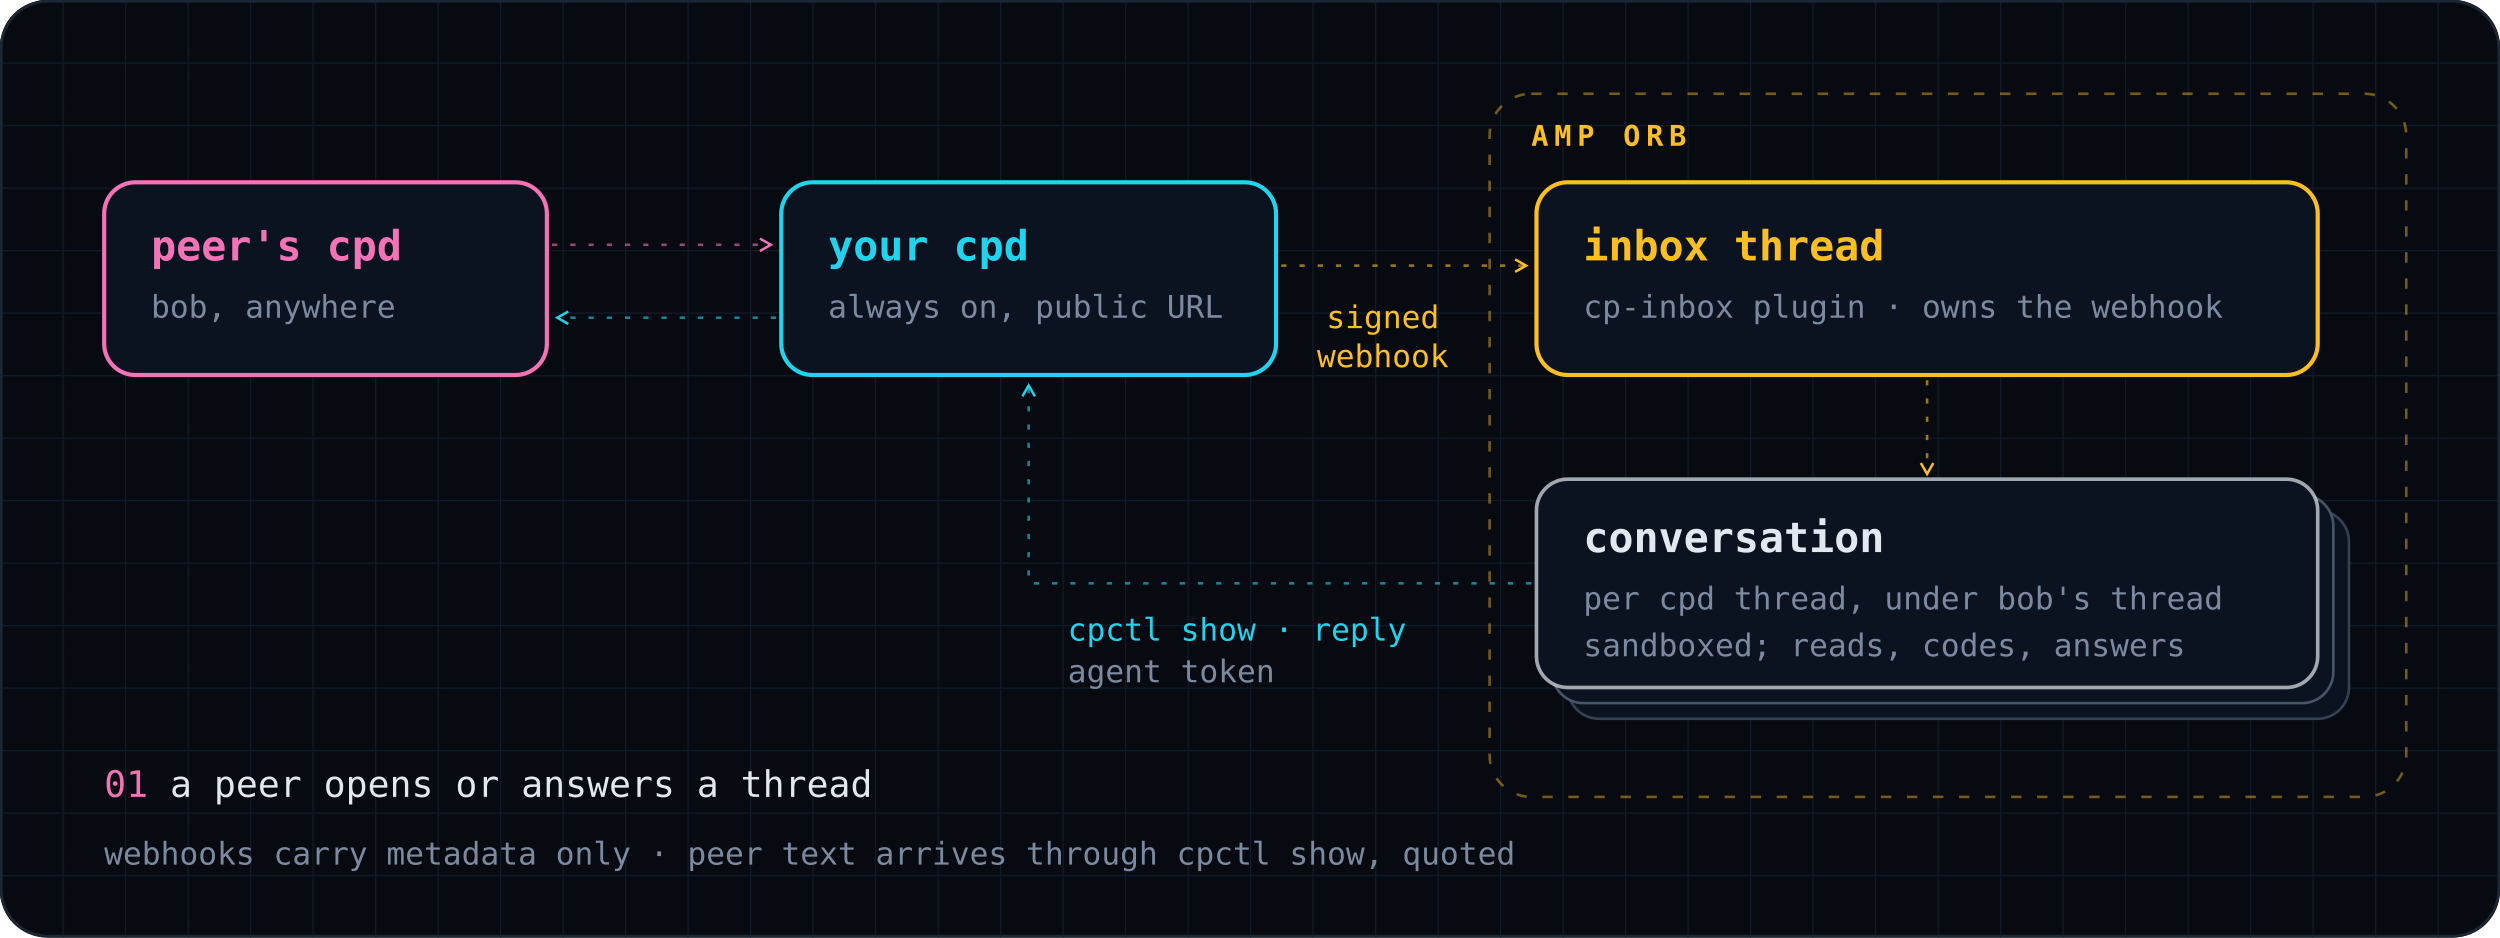
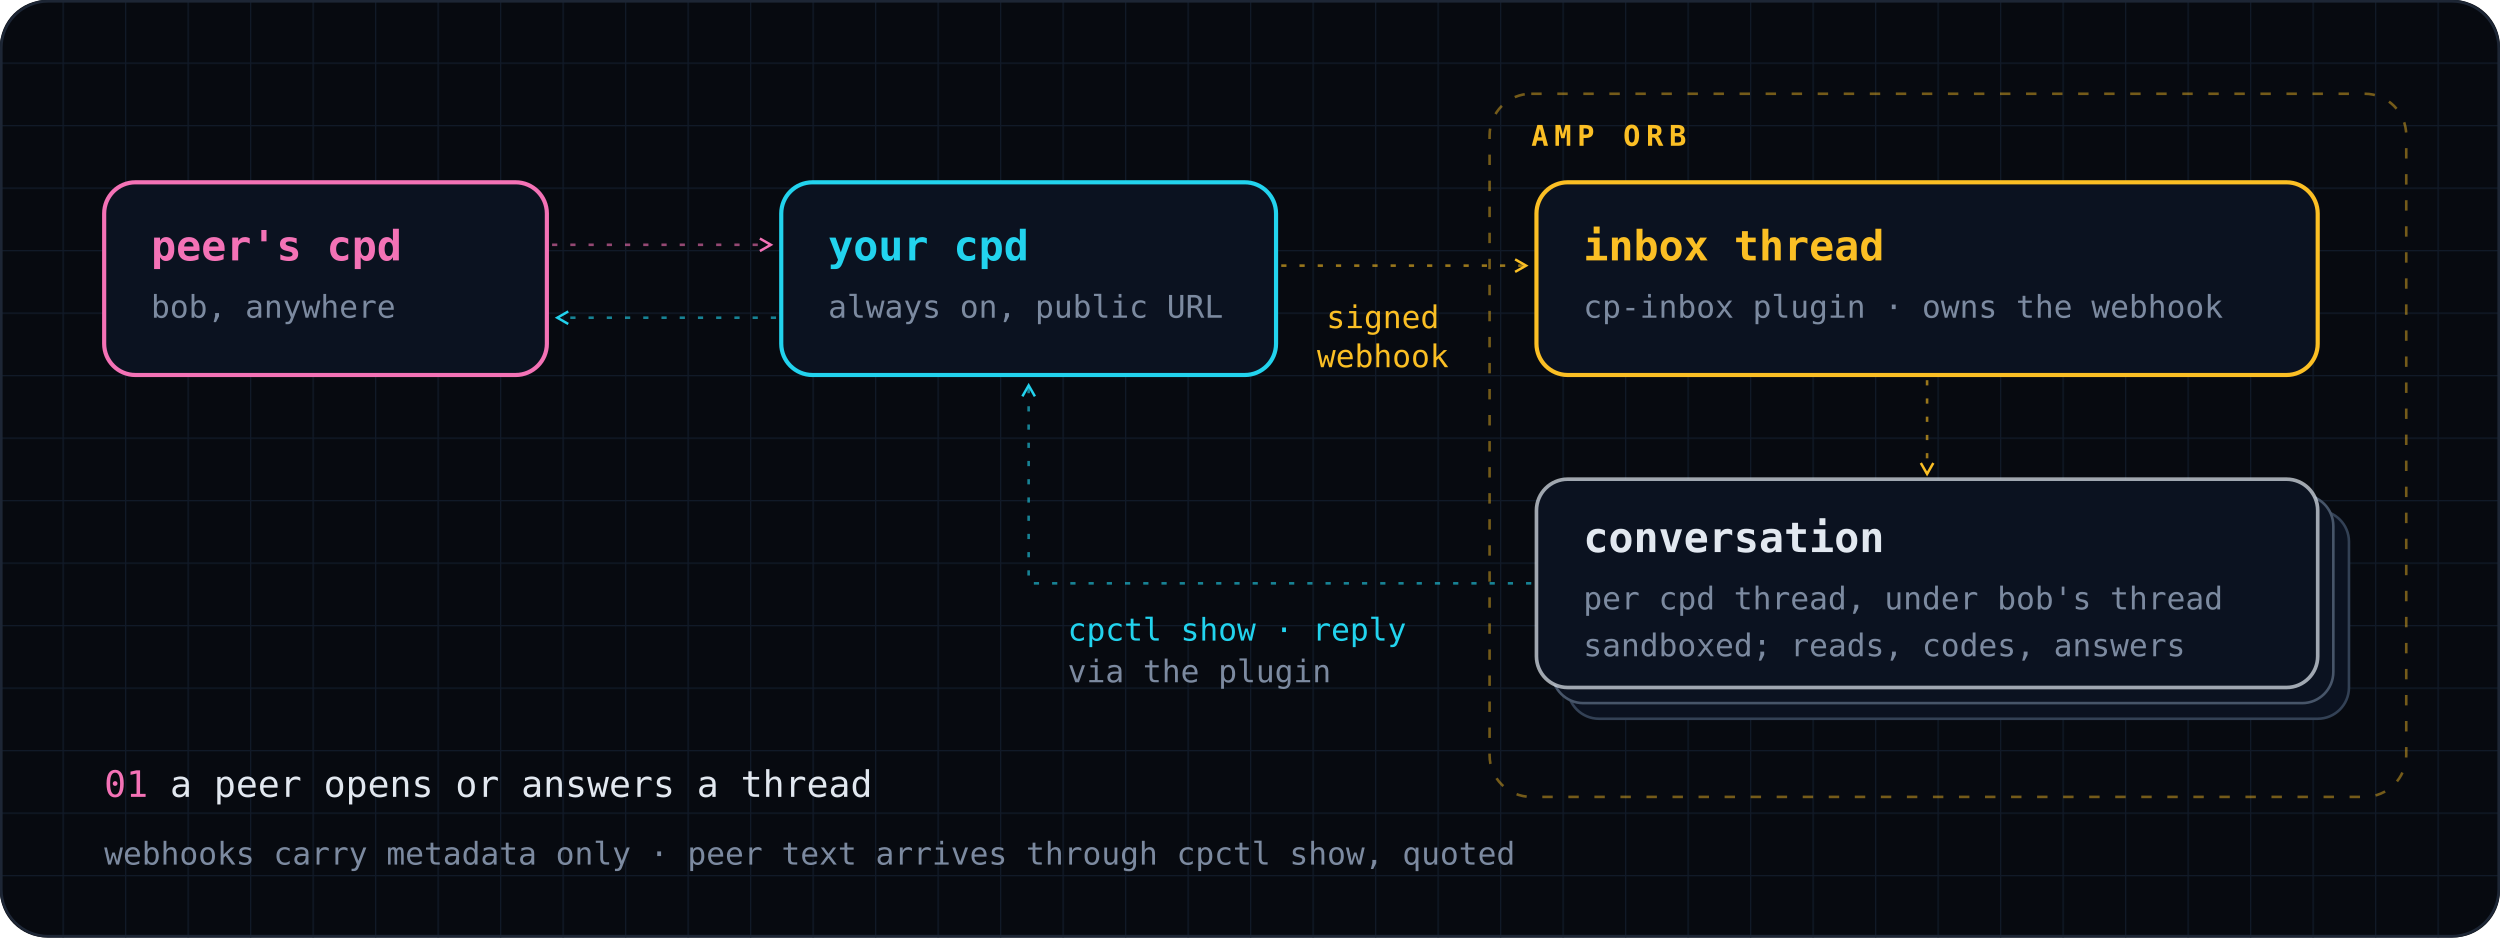
<svg xmlns="http://www.w3.org/2000/svg" width="960" height="360" viewBox="0 0 960 360" role="img" aria-labelledby="t d">
  <defs>
    <pattern id="grid" width="24" height="24" patternUnits="userSpaceOnUse">
      <path d="M24 0H0V24" fill="none" stroke="#111a28" />
    </pattern>
    <filter id="glow" x="-50%" y="-50%" width="200%" height="200%">
      <feGaussianBlur stdDeviation="5" result="b" />
      <feMerge>
        <feMergeNode in="b" />
        <feMergeNode in="SourceGraphic" />
      </feMerge>
    </filter>
    <marker id="mc" viewBox="0 0 10 10" refX="8" refY="5" markerWidth="6" markerHeight="6" orient="auto">
      <path d="M1 1L8 5L1 9" fill="none" stroke="#22d3ee" stroke-width="1.6" />
    </marker>
    <marker id="mp" viewBox="0 0 10 10" refX="8" refY="5" markerWidth="6" markerHeight="6" orient="auto">
      <path d="M1 1L8 5L1 9" fill="none" stroke="#f472b6" stroke-width="1.6" />
    </marker>
    <marker id="ma" viewBox="0 0 10 10" refX="8" refY="5" markerWidth="6" markerHeight="6" orient="auto">
      <path d="M1 1L8 5L1 9" fill="none" stroke="#fbbf24" stroke-width="1.6" />
    </marker>
  </defs>
  <style>
  text{font-family:ui-monospace,SFMono-Regular,Menlo,Consolas,"DejaVu Sans Mono",monospace;fill:#e2e8f0}
  .h{font-size:16px;font-weight:700}.s{font-size:12px;fill:#7c8aa0}.e{font-size:12px}
  .xs{font-size:11px;fill:#7c8aa0;letter-spacing:.2em;font-weight:700}
  .c{fill:#22d3ee}.p{fill:#f472b6}.a{fill:#fbbf24}
  .box{fill:#0b1220}
  .an{animation-duration:10s;animation-iteration-count:infinite;animation-timing-function:ease-in-out}
  @keyframes d1{0%{opacity:0;transform:translateX(0)}2%{opacity:1}13%{opacity:1;transform:translateX(86px)}15%,100%{opacity:0;transform:translateX(86px)}}
  @keyframes d2{0%,15%{opacity:0;transform:translateX(0)}17%{opacity:1}28%{opacity:1;transform:translateX(96px)}30%,100%{opacity:0;transform:translateX(96px)}}
  @keyframes g1{0%,28%{opacity:0}31%{opacity:1}40%,100%{opacity:0}}
  @keyframes d3{0%,33%{opacity:0;transform:translateY(0)}35%{opacity:1}42%{opacity:1;transform:translateY(40px)}44%,100%{opacity:0;transform:translateY(40px)}}
  @keyframes g2{0%,42%{opacity:0}45%{opacity:1}58%,100%{opacity:0}}
  @keyframes d4{0%,57%{opacity:0;transform:translate(0,0)}59%{opacity:1}66%{opacity:1;transform:translate(-178px,0)}72%{opacity:1;transform:translate(-178px,-90px)}74%,100%{opacity:0;transform:translate(-178px,-90px)}}
  @keyframes d5{0%,74%{opacity:0;transform:translateX(0)}76%{opacity:1}87%{opacity:1;transform:translateX(-86px)}89%,100%{opacity:0;transform:translateX(-86px)}}
  @keyframes k1{0%,14%{opacity:1}16%,100%{opacity:0}}
  @keyframes k2{0%,14%{opacity:0}16%,42%{opacity:1}44%,100%{opacity:0}}
  @keyframes k3{0%,42%{opacity:0}44%,73%{opacity:1}75%,100%{opacity:0}}
  @keyframes k4{0%,73%{opacity:0}75%,96%{opacity:1}100%{opacity:0}}
  @media (prefers-reduced-motion:reduce){.an{animation:none!important}.dot,.flash{display:none}.cap{display:none}.cap1{display:inline}}
</style>
  <rect width="960" height="360" rx="18" fill="#070a10" />
  <rect width="960" height="360" rx="18" fill="url(#grid)" />
  <rect x=".5" y=".5" width="959" height="359" rx="18" fill="none" stroke="#1d2635" />
  <rect x="40" y="70" width="170" height="74" rx="12" class="box" stroke="#f472b6" stroke-width="1.6" />
  <text x="58" y="100" class="h p">peer's cpd</text>
  <text x="58" y="122" class="s">bob, anywhere</text>
  <rect x="300" y="70" width="190" height="74" rx="12" class="box" stroke="#22d3ee" stroke-width="1.6" />
  <text x="318" y="100" class="h c">your cpd</text>
  <text x="318" y="122" class="s">always on, public URL</text>
  <path d="M212 94H296" fill="none" stroke="#f472b6" stroke-opacity=".6" stroke-dasharray="2 5" marker-end="url(#mp)" />
  <path d="M298 122H214" fill="none" stroke="#22d3ee" stroke-opacity=".6" stroke-dasharray="2 5" marker-end="url(#mc)" />
  <rect x="572" y="36" width="352" height="270" rx="16" fill="none" stroke="#fbbf24" stroke-opacity=".45" stroke-dasharray="4 6" />
  <text x="588" y="56" class="xs a">AMP ORB</text>
  <rect x="590" y="70" width="300" height="74" rx="12" class="box" stroke="#fbbf24" stroke-width="1.6" />
  <rect x="590" y="70" width="300" height="74" rx="12" fill="none" stroke="#fbbf24" stroke-width="2.5" filter="url(#glow)" class="an flash" style="animation-name:g1;opacity:0" />
  <text x="608" y="100" class="h a">inbox thread</text>
  <text x="608" y="122" class="s">cp-inbox plugin · owns the webhook</text>
  <path d="M492 102H586" fill="none" stroke="#fbbf24" stroke-opacity=".6" stroke-dasharray="2 5" marker-end="url(#ma)" />
  <text x="531" y="126" class="e a" text-anchor="middle">signed</text>
  <text x="531" y="141" class="e a" text-anchor="middle">webhook</text>
  <path d="M740 146V182" fill="none" stroke="#fbbf24" stroke-opacity=".6" stroke-dasharray="2 5" marker-end="url(#ma)" />
  <rect x="602" y="196" width="300" height="80" rx="12" class="box" stroke="#334155" />
  <rect x="596" y="190" width="300" height="80" rx="12" class="box" stroke="#475569" />
  <rect x="590" y="184" width="300" height="80" rx="12" class="box" stroke="#e2e8f0" stroke-opacity=".7" stroke-width="1.4" />
  <rect x="590" y="184" width="300" height="80" rx="12" fill="none" stroke="#e2e8f0" stroke-width="2.5" filter="url(#glow)" class="an flash" style="animation-name:g2;opacity:0" />
  <text x="608" y="212" class="h">conversation</text>
  <text x="608" y="234" class="s">per cpd thread, under bob's thread</text>
  <text x="608" y="252" class="s">sandboxed; reads, codes, answers</text>
  <path d="M588 224H395V148" fill="none" stroke="#22d3ee" stroke-opacity=".6" stroke-dasharray="2 5" marker-end="url(#mc)" />
  <text x="410" y="246" class="e c">cpctl show · reply</text>
-   <text x="410" y="262" class="s">agent token</text>
+   <text x="410" y="262" class="s">via the plugin</text>
  <circle cx="212" cy="94" r="4" fill="#f472b6" filter="url(#glow)" class="an dot" style="animation-name:d1;opacity:0" />
  <circle cx="492" cy="102" r="4" fill="#fbbf24" filter="url(#glow)" class="an dot" style="animation-name:d2;opacity:0" />
  <circle cx="740" cy="146" r="4" fill="#fbbf24" filter="url(#glow)" class="an dot" style="animation-name:d3;opacity:0" />
  <circle cx="574" cy="238" r="4" fill="#22d3ee" filter="url(#glow)" class="an dot" style="animation-name:d4;opacity:0" />
  <circle cx="298" cy="122" r="4" fill="#22d3ee" filter="url(#glow)" class="an dot" style="animation-name:d5;opacity:0" />
  <g font-size="14">
    <text x="40" y="306" class="an cap cap1" style="animation-name:k1">
      <tspan class="p">01</tspan>  a peer opens or answers a thread</text>
    <text x="40" y="306" class="an cap" style="animation-name:k2;opacity:0">
      <tspan class="a">02</tspan>  cpd wakes the orb; the inbox routes it</text>
    <text x="40" y="306" class="an cap" style="animation-name:k3;opacity:0">
      <tspan class="c">03</tspan>  the conversation reads and answers</text>
    <text x="40" y="306" class="an cap" style="animation-name:k4;opacity:0">
      <tspan class="c">04</tspan>  cpd delivers it to the peer</text>
  </g>
  <text x="40" y="332" class="s">webhooks carry metadata only · peer text arrives through cpctl show, quoted</text>
</svg>
